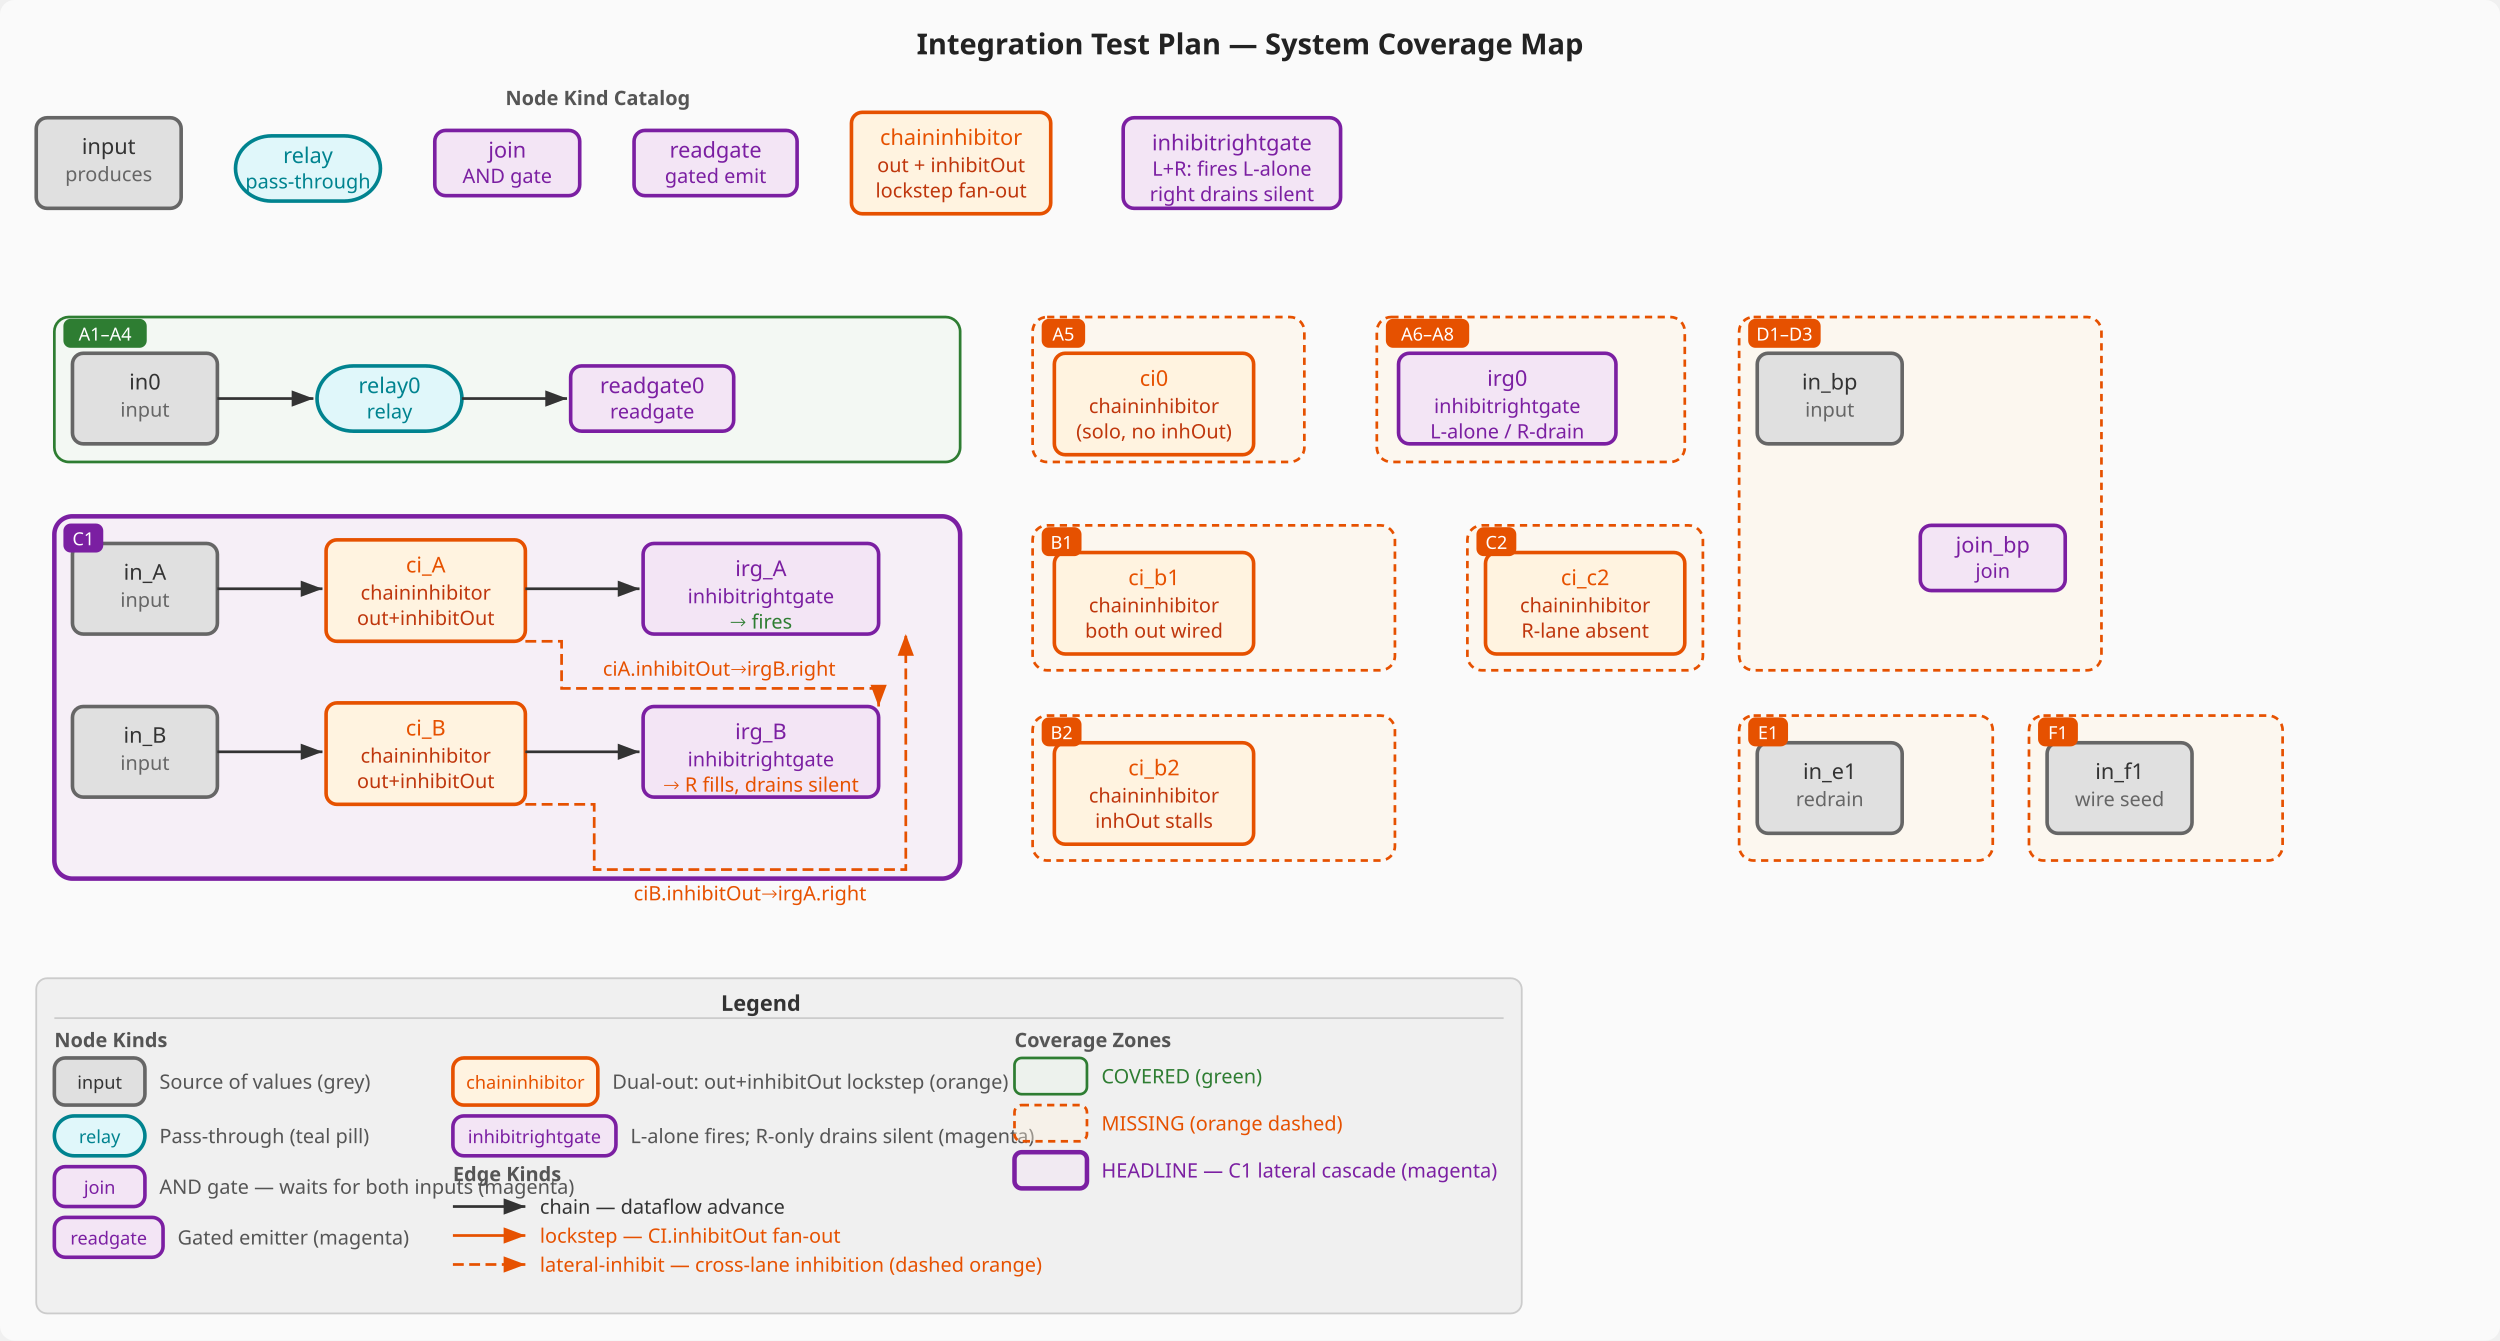
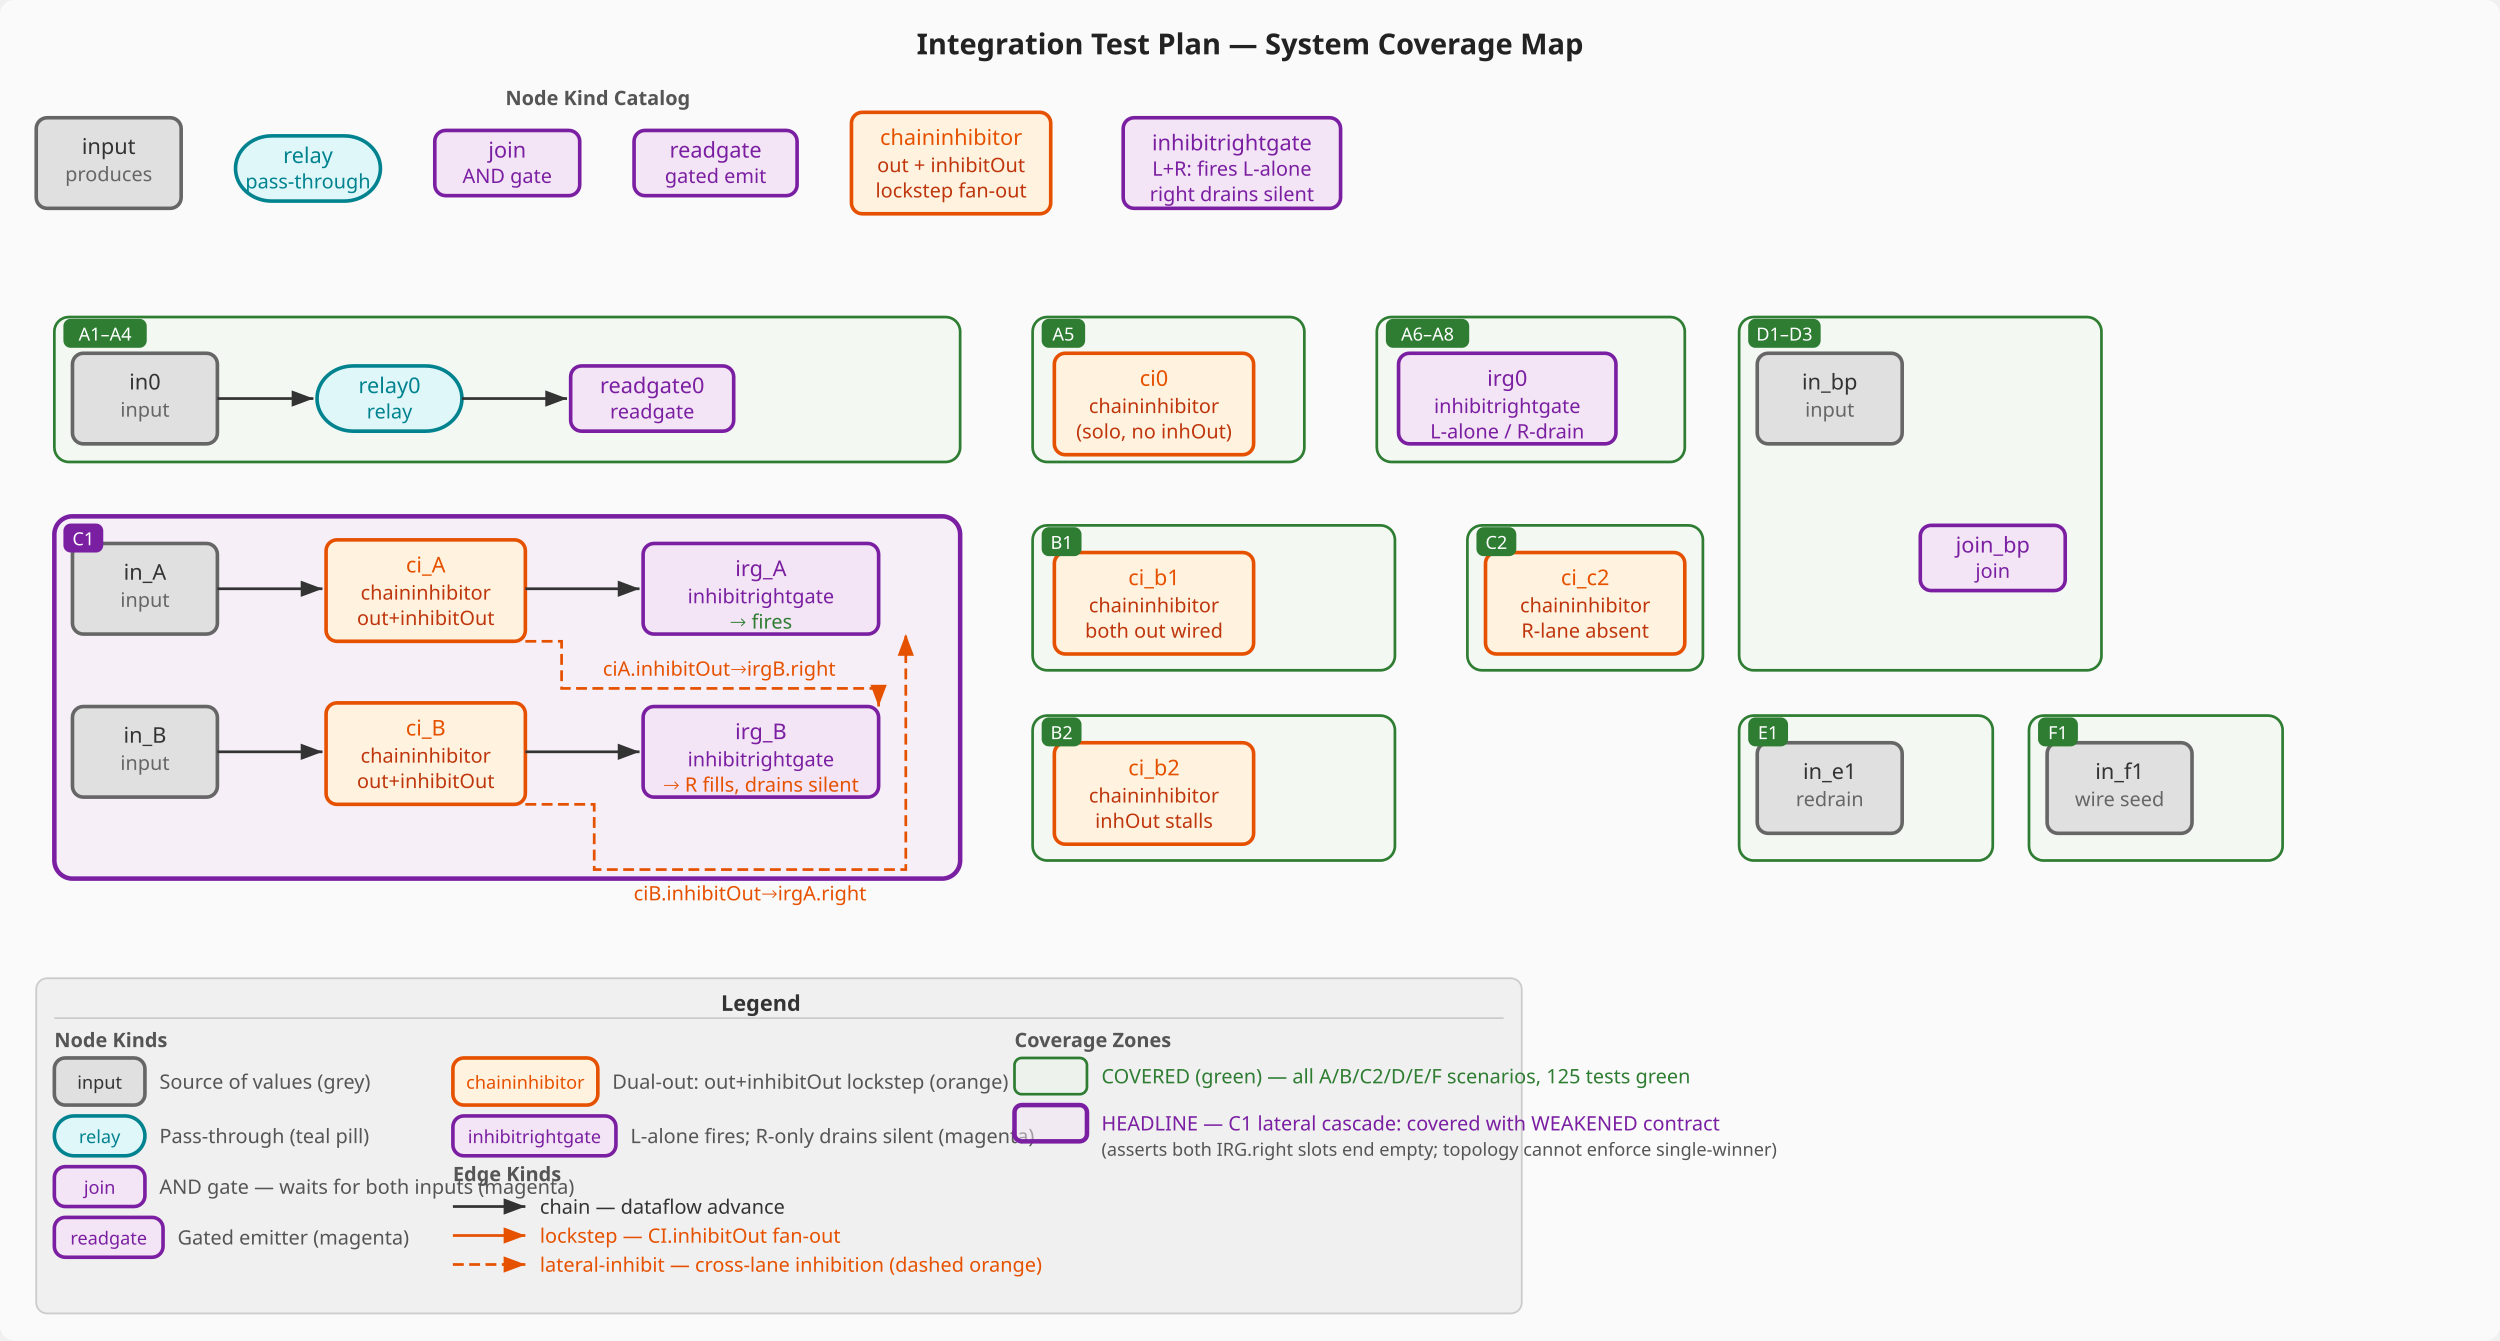
<svg xmlns="http://www.w3.org/2000/svg" viewBox="0 0 1380 740" font-weight="400" font-family="ui-sans-serif, system-ui, sans-serif">
  <style>
    svg { font-family: ui-sans-serif, system-ui, sans-serif; font-size: 12px; font-weight: 400; }

    /* ── Background ─────────────────────────────────────────── */
    .diagram-bg { fill: #fafafa; }

    /* ── Node shapes ─────────────────────────────────────────── */
    .shape-input          { fill: #e0e0e0; stroke: #666;    stroke-width: 2; }
    .shape-relay          { fill: #e0f7fa; stroke: #00838f; stroke-width: 2; }
    .shape-join           { fill: #f3e5f5; stroke: #7b1fa2; stroke-width: 2; }
    .shape-readgate       { fill: #f3e5f5; stroke: #7b1fa2; stroke-width: 2; }
    .shape-chaininhibitor { fill: #fff3e0; stroke: #e65100; stroke-width: 2; }
    .shape-inhibitrightgate { fill: #f3e5f5; stroke: #7b1fa2; stroke-width: 2; }

    /* ── Node text ───────────────────────────────────────────── */
    .node-title    { text-anchor: middle; font-size: 12px; }
    .node-sublabel { text-anchor: middle; font-size: 11px; }
    .node-type     { text-anchor: middle; font-size: 11px; }

    /* ── Edge lines ──────────────────────────────────────────── */
    .chain         { stroke: #333;    stroke-width: 1.5; fill: none; marker-end: url(#arrow); }
    .lockstep      { stroke: #e65100; stroke-width: 1.5; fill: none; marker-end: url(#arrow-orange); }
    .lateral-inhibit { stroke: #e65100; stroke-width: 1.5; fill: none; stroke-dasharray: 6 3; marker-end: url(#arrow-orange); }

    /* ── Edge labels ─────────────────────────────────────────── */
    .edge-label { font-size: 11px; text-anchor: middle; }

    /* ── Test zone overlays ──────────────────────────────────── */
    .zone-covered  { fill: #e8f5e9; fill-opacity: 0.4; stroke: #2e7d32; stroke-width: 1.5; }
    .zone-missing  { fill: #fff3e0; fill-opacity: 0.4; stroke: #e65100; stroke-width: 1.5; stroke-dasharray: 4 3; }
    .zone-headline { fill: #f3e5f5; fill-opacity: 0.5; stroke: #7b1fa2; stroke-width: 2.5; }

    /* ── Zone labels ─────────────────────────────────────────── */
    .zone-pill-covered  { fill: #2e7d32; }
    .zone-pill-missing  { fill: #e65100; }
    .zone-pill-headline { fill: #7b1fa2; }

    /* ── Legend / annotation ─────────────────────────────────── */
    .legend-bg      { fill: #f0f0f0; stroke: #ccc; stroke-width: 1; }
    .legend-heading { font-size: 12px; }
    .legend-name    { font-size: 11px; }
    .legend-desc    { font-size: 11px; }
    .legend-divider { stroke: #ccc; }
    .title-text     { font-size: 16px; text-anchor: middle; }
    .section-label  { font-size: 11px; text-anchor: middle; }
  </style>
  <defs>
    <marker id="arrow" markerWidth="8" markerHeight="6" refX="8" refY="3" orient="auto">
      <path d="M0,0 L8,3 L0,6" fill="#333" />
    </marker>
    <marker id="arrow-orange" markerWidth="8" markerHeight="6" refX="8" refY="3" orient="auto">
      <path d="M0,0 L8,3 L0,6" fill="#e65100" />
    </marker>
    <marker id="arrow-magenta" markerWidth="8" markerHeight="6" refX="8" refY="3" orient="auto">
      <path d="M0,0 L8,3 L0,6" fill="#7b1fa2" />
    </marker>
    <marker id="arrow-teal" markerWidth="8" markerHeight="6" refX="8" refY="3" orient="auto">
      <path d="M0,0 L8,3 L0,6" fill="#00838f" />
    </marker>
  </defs>
  <rect width="1380" height="740" rx="8" class="diagram-bg" />
  <text x="690" y="30" class="title-text" font-weight="bold" fill="#222" stroke="none">Integration Test Plan — System Coverage Map</text>
  <text x="330" y="58" class="section-label" font-weight="600" fill="#555" stroke="none">Node Kind Catalog</text>
  <g id="node-input" data-role="input">
    <rect x="20" y="65" width="80" height="50" rx="6" class="shape-input" />
    <text x="60" y="85" font-weight="100" class="node-title" fill="#333" stroke="none">input</text>
    <text x="60" y="100" font-weight="100" class="node-sublabel" fill="#666" stroke="none">produces</text>
  </g>
  <g id="node-relay" data-role="relay">
    <rect x="130" y="75" width="80" height="36" rx="20" class="shape-relay" />
    <text x="170" y="90" font-weight="100" class="node-title" fill="#00838f" stroke="none">relay</text>
    <text x="170" y="104" font-weight="100" class="node-sublabel" fill="#00838f" stroke="none">pass-through</text>
  </g>
  <g id="node-join" data-role="join">
    <rect x="240" y="72" width="80" height="36" rx="6" class="shape-join" />
    <text x="280" y="87" font-weight="100" class="node-title" fill="#7b1fa2" stroke="none">join</text>
    <text x="280" y="101" font-weight="100" class="node-sublabel" fill="#7b1fa2" stroke="none">AND gate</text>
  </g>
  <g id="node-readgate" data-role="readgate">
    <rect x="350" y="72" width="90" height="36" rx="6" class="shape-readgate" />
    <text x="395" y="87" font-weight="100" class="node-title" fill="#7b1fa2" stroke="none">readgate</text>
    <text x="395" y="101" font-weight="100" class="node-sublabel" fill="#7b1fa2" stroke="none">gated emit</text>
  </g>
  <g id="node-chaininhibitor" data-role="chaininhibitor">
    <rect x="470" y="62" width="110" height="56" rx="6" class="shape-chaininhibitor" />
    <text x="525" y="80" font-weight="100" class="node-title" fill="#e65100" stroke="none">chaininhibitor</text>
    <text x="525" y="95" font-weight="100" class="node-sublabel" fill="#bf360c" stroke="none">out + inhibitOut</text>
    <text x="525" y="109" font-weight="100" class="node-type" fill="#bf360c" stroke="none">lockstep fan-out</text>
  </g>
  <g id="node-inhibitrightgate" data-role="inhibitrightgate">
    <rect x="620" y="65" width="120" height="50" rx="6" class="shape-inhibitrightgate" />
    <text x="680" y="83" font-weight="100" class="node-title" fill="#7b1fa2" stroke="none">inhibitrightgate</text>
    <text x="680" y="97" font-weight="100" class="node-sublabel" fill="#7b1fa2" stroke="none">L+R: fires L-alone</text>
    <text x="680" y="111" font-weight="100" class="node-type" fill="#7b1fa2" stroke="none">right drains silent</text>
  </g>
  <g id="zone-A1-A4" data-role="test-zone" data-scenario="A1-A4">
    <rect x="30" y="175" width="500" height="80" rx="8" class="zone-covered" />
  </g>
  <g id="zone-A5" data-role="test-zone" data-scenario="A5">
-     <rect x="570" y="175" width="150" height="80" rx="8" class="zone-missing" />
+     <rect x="570" y="175" width="150" height="80" rx="8" class="zone-covered" />
  </g>
  <g id="zone-A6-A8" data-role="test-zone" data-scenario="A6-A8">
-     <rect x="760" y="175" width="170" height="80" rx="8" class="zone-missing" />
+     <rect x="760" y="175" width="170" height="80" rx="8" class="zone-covered" />
  </g>
  <g id="zone-B1" data-role="test-zone" data-scenario="B1">
-     <rect x="570" y="290" width="200" height="80" rx="8" class="zone-missing" />
+     <rect x="570" y="290" width="200" height="80" rx="8" class="zone-covered" />
  </g>
  <g id="zone-B2" data-role="test-zone" data-scenario="B2">
-     <rect x="570" y="395" width="200" height="80" rx="8" class="zone-missing" />
+     <rect x="570" y="395" width="200" height="80" rx="8" class="zone-covered" />
  </g>
  <g id="zone-C1" data-role="test-zone" data-scenario="C1">
    <rect x="30" y="285" width="500" height="200" rx="10" class="zone-headline" />
  </g>
  <g id="zone-C2" data-role="test-zone" data-scenario="C2">
-     <rect x="810" y="290" width="130" height="80" rx="8" class="zone-missing" />
+     <rect x="810" y="290" width="130" height="80" rx="8" class="zone-covered" />
  </g>
  <g id="zone-D1-D3" data-role="test-zone" data-scenario="D1-D3">
-     <rect x="960" y="175" width="200" height="195" rx="8" class="zone-missing" />
+     <rect x="960" y="175" width="200" height="195" rx="8" class="zone-covered" />
  </g>
  <g id="zone-E1" data-role="test-zone" data-scenario="E1">
-     <rect x="960" y="395" width="140" height="80" rx="8" class="zone-missing" />
+     <rect x="960" y="395" width="140" height="80" rx="8" class="zone-covered" />
  </g>
  <g id="zone-F1" data-role="test-zone" data-scenario="F1">
-     <rect x="1120" y="395" width="140" height="80" rx="8" class="zone-missing" />
+     <rect x="1120" y="395" width="140" height="80" rx="8" class="zone-covered" />
  </g>
  <g id="topo-in0" data-role="input">
    <rect x="40" y="195" width="80" height="50" rx="6" class="shape-input" />
    <text x="80" y="215" font-weight="100" class="node-title" fill="#333" stroke="none">in0</text>
    <text x="80" y="230" font-weight="100" class="node-sublabel" fill="#666" stroke="none">input</text>
  </g>
  <g id="topo-relay0" data-role="relay">
    <rect x="175" y="202" width="80" height="36" rx="20" class="shape-relay" />
    <text x="215" y="217" font-weight="100" class="node-title" fill="#00838f" stroke="none">relay0</text>
    <text x="215" y="231" font-weight="100" class="node-sublabel" fill="#00838f" stroke="none">relay</text>
  </g>
  <g id="topo-readgate0" data-role="readgate">
    <rect x="315" y="202" width="90" height="36" rx="6" class="shape-readgate" />
    <text x="360" y="217" font-weight="100" class="node-title" fill="#7b1fa2" stroke="none">readgate0</text>
    <text x="360" y="231" font-weight="100" class="node-sublabel" fill="#7b1fa2" stroke="none">readgate</text>
  </g>
  <g id="topo-ci0" data-role="chaininhibitor">
    <rect x="582" y="195" width="110" height="56" rx="6" class="shape-chaininhibitor" />
    <text x="637" y="213" font-weight="100" class="node-title" fill="#e65100" stroke="none">ci0</text>
    <text x="637" y="228" font-weight="100" class="node-sublabel" fill="#bf360c" stroke="none">chaininhibitor</text>
    <text x="637" y="242" font-weight="100" class="node-type" fill="#bf360c" stroke="none">(solo, no inhOut)</text>
  </g>
  <g id="topo-irg0" data-role="inhibitrightgate">
    <rect x="772" y="195" width="120" height="50" rx="6" class="shape-inhibitrightgate" />
    <text x="832" y="213" font-weight="100" class="node-title" fill="#7b1fa2" stroke="none">irg0</text>
    <text x="832" y="228" font-weight="100" class="node-sublabel" fill="#7b1fa2" stroke="none">inhibitrightgate</text>
    <text x="832" y="242" font-weight="100" class="node-type" fill="#7b1fa2" stroke="none">L-alone / R-drain</text>
  </g>
  <g id="topo-in-bp" data-role="input">
    <rect x="970" y="195" width="80" height="50" rx="6" class="shape-input" />
    <text x="1010" y="215" font-weight="100" class="node-title" fill="#333" stroke="none">in_bp</text>
    <text x="1010" y="230" font-weight="100" class="node-sublabel" fill="#666" stroke="none">input</text>
  </g>
  <g id="topo-join-bp" data-role="join">
    <rect x="1060" y="290" width="80" height="36" rx="6" class="shape-join" />
    <text x="1100" y="305" font-weight="100" class="node-title" fill="#7b1fa2" stroke="none">join_bp</text>
    <text x="1100" y="319" font-weight="100" class="node-sublabel" fill="#7b1fa2" stroke="none">join</text>
  </g>
  <g id="topo-in-A" data-role="input">
    <rect x="40" y="300" width="80" height="50" rx="6" class="shape-input" />
    <text x="80" y="320" font-weight="100" class="node-title" fill="#333" stroke="none">in_A</text>
    <text x="80" y="335" font-weight="100" class="node-sublabel" fill="#666" stroke="none">input</text>
  </g>
  <g id="topo-ci-A" data-role="chaininhibitor">
    <rect x="180" y="298" width="110" height="56" rx="6" class="shape-chaininhibitor" />
    <text x="235" y="316" font-weight="100" class="node-title" fill="#e65100" stroke="none">ci_A</text>
    <text x="235" y="331" font-weight="100" class="node-sublabel" fill="#bf360c" stroke="none">chaininhibitor</text>
    <text x="235" y="345" font-weight="100" class="node-type" fill="#bf360c" stroke="none">out+inhibitOut</text>
  </g>
  <g id="topo-irg-A" data-role="inhibitrightgate">
    <rect x="355" y="300" width="130" height="50" rx="6" class="shape-inhibitrightgate" />
    <text x="420" y="318" font-weight="100" class="node-title" fill="#7b1fa2" stroke="none">irg_A</text>
    <text x="420" y="333" font-weight="100" class="node-sublabel" fill="#7b1fa2" stroke="none">inhibitrightgate</text>
    <text x="420" y="347" font-weight="100" class="node-type" fill="#2e7d32" stroke="none">→ fires</text>
  </g>
  <g id="topo-in-B" data-role="input">
    <rect x="40" y="390" width="80" height="50" rx="6" class="shape-input" />
    <text x="80" y="410" font-weight="100" class="node-title" fill="#333" stroke="none">in_B</text>
    <text x="80" y="425" font-weight="100" class="node-sublabel" fill="#666" stroke="none">input</text>
  </g>
  <g id="topo-ci-B" data-role="chaininhibitor">
    <rect x="180" y="388" width="110" height="56" rx="6" class="shape-chaininhibitor" />
    <text x="235" y="406" font-weight="100" class="node-title" fill="#e65100" stroke="none">ci_B</text>
    <text x="235" y="421" font-weight="100" class="node-sublabel" fill="#bf360c" stroke="none">chaininhibitor</text>
    <text x="235" y="435" font-weight="100" class="node-type" fill="#bf360c" stroke="none">out+inhibitOut</text>
  </g>
  <g id="topo-irg-B" data-role="inhibitrightgate">
    <rect x="355" y="390" width="130" height="50" rx="6" class="shape-inhibitrightgate" />
    <text x="420" y="408" font-weight="100" class="node-title" fill="#7b1fa2" stroke="none">irg_B</text>
    <text x="420" y="423" font-weight="100" class="node-sublabel" fill="#7b1fa2" stroke="none">inhibitrightgate</text>
    <text x="420" y="437" font-weight="100" class="node-type" fill="#e65100" stroke="none">→ R fills, drains silent</text>
  </g>
  <g id="topo-ci-b1" data-role="chaininhibitor">
    <rect x="582" y="305" width="110" height="56" rx="6" class="shape-chaininhibitor" />
    <text x="637" y="323" font-weight="100" class="node-title" fill="#e65100" stroke="none">ci_b1</text>
    <text x="637" y="338" font-weight="100" class="node-sublabel" fill="#bf360c" stroke="none">chaininhibitor</text>
    <text x="637" y="352" font-weight="100" class="node-type" fill="#bf360c" stroke="none">both out wired</text>
  </g>
  <g id="topo-ci-b2" data-role="chaininhibitor">
    <rect x="582" y="410" width="110" height="56" rx="6" class="shape-chaininhibitor" />
    <text x="637" y="428" font-weight="100" class="node-title" fill="#e65100" stroke="none">ci_b2</text>
    <text x="637" y="443" font-weight="100" class="node-sublabel" fill="#bf360c" stroke="none">chaininhibitor</text>
    <text x="637" y="457" font-weight="100" class="node-type" fill="#bf360c" stroke="none">inhOut stalls</text>
  </g>
  <g id="topo-ci-c2" data-role="chaininhibitor">
    <rect x="820" y="305" width="110" height="56" rx="6" class="shape-chaininhibitor" />
    <text x="875" y="323" font-weight="100" class="node-title" fill="#e65100" stroke="none">ci_c2</text>
    <text x="875" y="338" font-weight="100" class="node-sublabel" fill="#bf360c" stroke="none">chaininhibitor</text>
    <text x="875" y="352" font-weight="100" class="node-type" fill="#bf360c" stroke="none">R-lane absent</text>
  </g>
  <g id="topo-in-e1" data-role="input">
    <rect x="970" y="410" width="80" height="50" rx="6" class="shape-input" />
    <text x="1010" y="430" font-weight="100" class="node-title" fill="#333" stroke="none">in_e1</text>
    <text x="1010" y="445" font-weight="100" class="node-sublabel" fill="#666" stroke="none">redrain</text>
  </g>
  <g id="topo-in-f1" data-role="input">
    <rect x="1130" y="410" width="80" height="50" rx="6" class="shape-input" />
    <text x="1170" y="430" font-weight="100" class="node-title" fill="#333" stroke="none">in_f1</text>
    <text x="1170" y="445" font-weight="100" class="node-sublabel" fill="#666" stroke="none">wire seed</text>
  </g>
  <g id="edge-in0-relay0" data-role="edge" class="chain">
    <line x1="120" y1="220" x2="173" y2="220" />
  </g>
  <g id="edge-relay0-readgate0" data-role="edge" class="chain">
    <line x1="255" y1="220" x2="313" y2="220" />
  </g>
  <g id="edge-inA-ciA" data-role="edge" class="chain">
    <line x1="120" y1="325" x2="178" y2="325" />
  </g>
  <g id="edge-ciA-irgA" data-role="edge" class="chain">
    <line x1="290" y1="325" x2="353" y2="325" />
  </g>
  <g id="edge-inB-ciB" data-role="edge" class="chain">
    <line x1="120" y1="415" x2="178" y2="415" />
  </g>
  <g id="edge-ciB-irgB" data-role="edge" class="chain">
    <line x1="290" y1="415" x2="353" y2="415" />
  </g>
  <g id="edge-ciA-inhOut-irgB-right" data-role="edge" class="lateral-inhibit">
    <path d="M290,354 L310,354 L310,380 L485,380 L485,390" />
    <text x="397" y="373" font-weight="300" fill="#e65100" stroke="none" class="edge-label">ciA.inhibitOut→irgB.right</text>
  </g>
  <g id="edge-ciB-inhOut-irgA-right" data-role="edge" class="lateral-inhibit">
    <path d="M290,444 L328,444 L328,480 L500,480 L500,350" />
    <text x="414" y="497" font-weight="300" fill="#e65100" stroke="none" class="edge-label">ciB.inhibitOut→irgA.right</text>
  </g>
  <g id="pill-A1-A4" data-role="zone-label">
    <rect x="35" y="176" width="46" height="16" rx="4" class="zone-pill-covered" />
    <text x="58" y="188" font-weight="300" fill="white" stroke="none" font-size="10" text-anchor="middle">A1–A4</text>
  </g>
  <g id="pill-A5" data-role="zone-label">
-     <rect x="575" y="176" width="24" height="16" rx="4" class="zone-pill-missing" />
+     <rect x="575" y="176" width="24" height="16" rx="4" class="zone-pill-covered" />
    <text x="587" y="188" font-weight="300" fill="white" stroke="none" font-size="10" text-anchor="middle">A5</text>
  </g>
  <g id="pill-A6-A8" data-role="zone-label">
-     <rect x="765" y="176" width="46" height="16" rx="4" class="zone-pill-missing" />
+     <rect x="765" y="176" width="46" height="16" rx="4" class="zone-pill-covered" />
    <text x="788" y="188" font-weight="300" fill="white" stroke="none" font-size="10" text-anchor="middle">A6–A8</text>
  </g>
  <g id="pill-B1" data-role="zone-label">
-     <rect x="575" y="291" width="22" height="16" rx="4" class="zone-pill-missing" />
+     <rect x="575" y="291" width="22" height="16" rx="4" class="zone-pill-covered" />
    <text x="586" y="303" font-weight="300" fill="white" stroke="none" font-size="10" text-anchor="middle">B1</text>
  </g>
  <g id="pill-B2" data-role="zone-label">
-     <rect x="575" y="396" width="22" height="16" rx="4" class="zone-pill-missing" />
+     <rect x="575" y="396" width="22" height="16" rx="4" class="zone-pill-covered" />
    <text x="586" y="408" font-weight="300" fill="white" stroke="none" font-size="10" text-anchor="middle">B2</text>
  </g>
  <g id="pill-C1" data-role="zone-label">
    <rect x="35" y="289" width="22" height="16" rx="4" class="zone-pill-headline" />
    <text x="46" y="301" font-weight="300" fill="white" stroke="none" font-size="10" text-anchor="middle">C1</text>
  </g>
  <g id="pill-C2" data-role="zone-label">
-     <rect x="815" y="291" width="22" height="16" rx="4" class="zone-pill-missing" />
+     <rect x="815" y="291" width="22" height="16" rx="4" class="zone-pill-covered" />
    <text x="826" y="303" font-weight="300" fill="white" stroke="none" font-size="10" text-anchor="middle">C2</text>
  </g>
  <g id="pill-D1-D3" data-role="zone-label">
-     <rect x="965" y="176" width="40" height="16" rx="4" class="zone-pill-missing" />
+     <rect x="965" y="176" width="40" height="16" rx="4" class="zone-pill-covered" />
    <text x="985" y="188" font-weight="300" fill="white" stroke="none" font-size="10" text-anchor="middle">D1–D3</text>
  </g>
  <g id="pill-E1" data-role="zone-label">
-     <rect x="965" y="396" width="22" height="16" rx="4" class="zone-pill-missing" />
+     <rect x="965" y="396" width="22" height="16" rx="4" class="zone-pill-covered" />
    <text x="976" y="408" font-weight="300" fill="white" stroke="none" font-size="10" text-anchor="middle">E1</text>
  </g>
  <g id="pill-F1" data-role="zone-label">
-     <rect x="1125" y="396" width="22" height="16" rx="4" class="zone-pill-missing" />
+     <rect x="1125" y="396" width="22" height="16" rx="4" class="zone-pill-covered" />
    <text x="1136" y="408" font-weight="300" fill="white" stroke="none" font-size="10" text-anchor="middle">F1</text>
  </g>
  <g id="legend" data-role="legend">
    <rect x="20" y="540" width="820" height="185" rx="6" class="legend-bg" />
    <text x="420" y="558" text-anchor="middle" class="legend-heading" font-weight="bold" fill="#333" stroke="none">Legend</text>
    <line x1="30" y1="562" x2="830" y2="562" class="legend-divider" stroke-width="1" />
    <text x="30" y="578" text-anchor="start" font-size="11" font-weight="600" fill="#555" stroke="none">Node Kinds</text>
    <rect x="30" y="584" width="50" height="26" rx="6" class="shape-input" />
    <text x="55" y="601" font-weight="100" fill="#333" stroke="none" font-size="10" text-anchor="middle">input</text>
    <text x="88" y="601" text-anchor="start" font-size="11" fill="#555" stroke="none">Source of values (grey)</text>
    <rect x="30" y="616" width="50" height="22" rx="11" class="shape-relay" />
    <text x="55" y="631" font-weight="100" fill="#00838f" stroke="none" font-size="10" text-anchor="middle">relay</text>
    <text x="88" y="631" text-anchor="start" font-size="11" fill="#555" stroke="none">Pass-through (teal pill)</text>
    <rect x="30" y="644" width="50" height="22" rx="6" class="shape-join" />
    <text x="55" y="659" font-weight="100" fill="#7b1fa2" stroke="none" font-size="10" text-anchor="middle">join</text>
    <text x="88" y="659" text-anchor="start" font-size="11" fill="#555" stroke="none">AND gate — waits for both inputs (magenta)</text>
    <rect x="30" y="672" width="60" height="22" rx="6" class="shape-readgate" />
    <text x="60" y="687" font-weight="100" fill="#7b1fa2" stroke="none" font-size="10" text-anchor="middle">readgate</text>
    <text x="98" y="687" text-anchor="start" font-size="11" fill="#555" stroke="none">Gated emitter (magenta)</text>
    <rect x="250" y="584" width="80" height="26" rx="6" class="shape-chaininhibitor" />
    <text x="290" y="601" font-weight="100" fill="#e65100" stroke="none" font-size="10" text-anchor="middle">chaininhibitor</text>
    <text x="338" y="601" text-anchor="start" font-size="11" fill="#555" stroke="none">Dual-out: out+inhibitOut lockstep (orange)</text>
    <rect x="250" y="616" width="90" height="22" rx="6" class="shape-inhibitrightgate" />
    <text x="295" y="631" font-weight="100" fill="#7b1fa2" stroke="none" font-size="10" text-anchor="middle">inhibitrightgate</text>
    <text x="348" y="631" text-anchor="start" font-size="11" fill="#555" stroke="none">L-alone fires; R-only drains silent (magenta)</text>
    <text x="250" y="652" text-anchor="start" font-size="11" font-weight="600" fill="#555" stroke="none">Edge Kinds</text>
    <g class="chain">
      <line x1="250" y1="666" x2="290" y2="666" />
    </g>
    <text x="298" y="670" text-anchor="start" font-size="11" fill="#333" stroke="none">chain — dataflow advance</text>
    <g class="lockstep">
      <line x1="250" y1="682" x2="290" y2="682" />
    </g>
    <text x="298" y="686" text-anchor="start" font-size="11" fill="#e65100" stroke="none">lockstep — CI.inhibitOut fan-out</text>
    <g class="lateral-inhibit">
      <line x1="250" y1="698" x2="290" y2="698" />
    </g>
    <text x="298" y="702" text-anchor="start" font-size="11" fill="#e65100" stroke="none">lateral-inhibit — cross-lane inhibition (dashed orange)</text>
    <text x="560" y="578" text-anchor="start" font-size="11" font-weight="600" fill="#555" stroke="none">Coverage Zones</text>
    <rect x="560" y="584" width="40" height="20" rx="4" class="zone-covered" />
-     <text x="608" y="598" text-anchor="start" font-size="11" fill="#2e7d32" stroke="none">COVERED (green)</text>
-     <rect x="560" y="610" width="40" height="20" rx="4" class="zone-missing" />
-     <text x="608" y="624" text-anchor="start" font-size="11" fill="#e65100" stroke="none">MISSING (orange dashed)</text>
-     <rect x="560" y="636" width="40" height="20" rx="4" class="zone-headline" />
-     <text x="608" y="650" text-anchor="start" font-size="11" fill="#7b1fa2" stroke="none">HEADLINE — C1 lateral cascade (magenta)</text>
+     <text x="608" y="598" text-anchor="start" font-size="11" fill="#2e7d32" stroke="none">COVERED (green) — all A/B/C2/D/E/F scenarios, 125 tests green</text>
+     <rect x="560" y="610" width="40" height="20" rx="4" class="zone-headline" />
+     <text x="608" y="624" text-anchor="start" font-size="11" fill="#7b1fa2" stroke="none">HEADLINE — C1 lateral cascade: covered with WEAKENED contract</text>
+     <text x="608" y="638" text-anchor="start" font-size="10" fill="#555" stroke="none">(asserts both IRG.right slots end empty; topology cannot enforce single-winner)</text>
  </g>
</svg>
